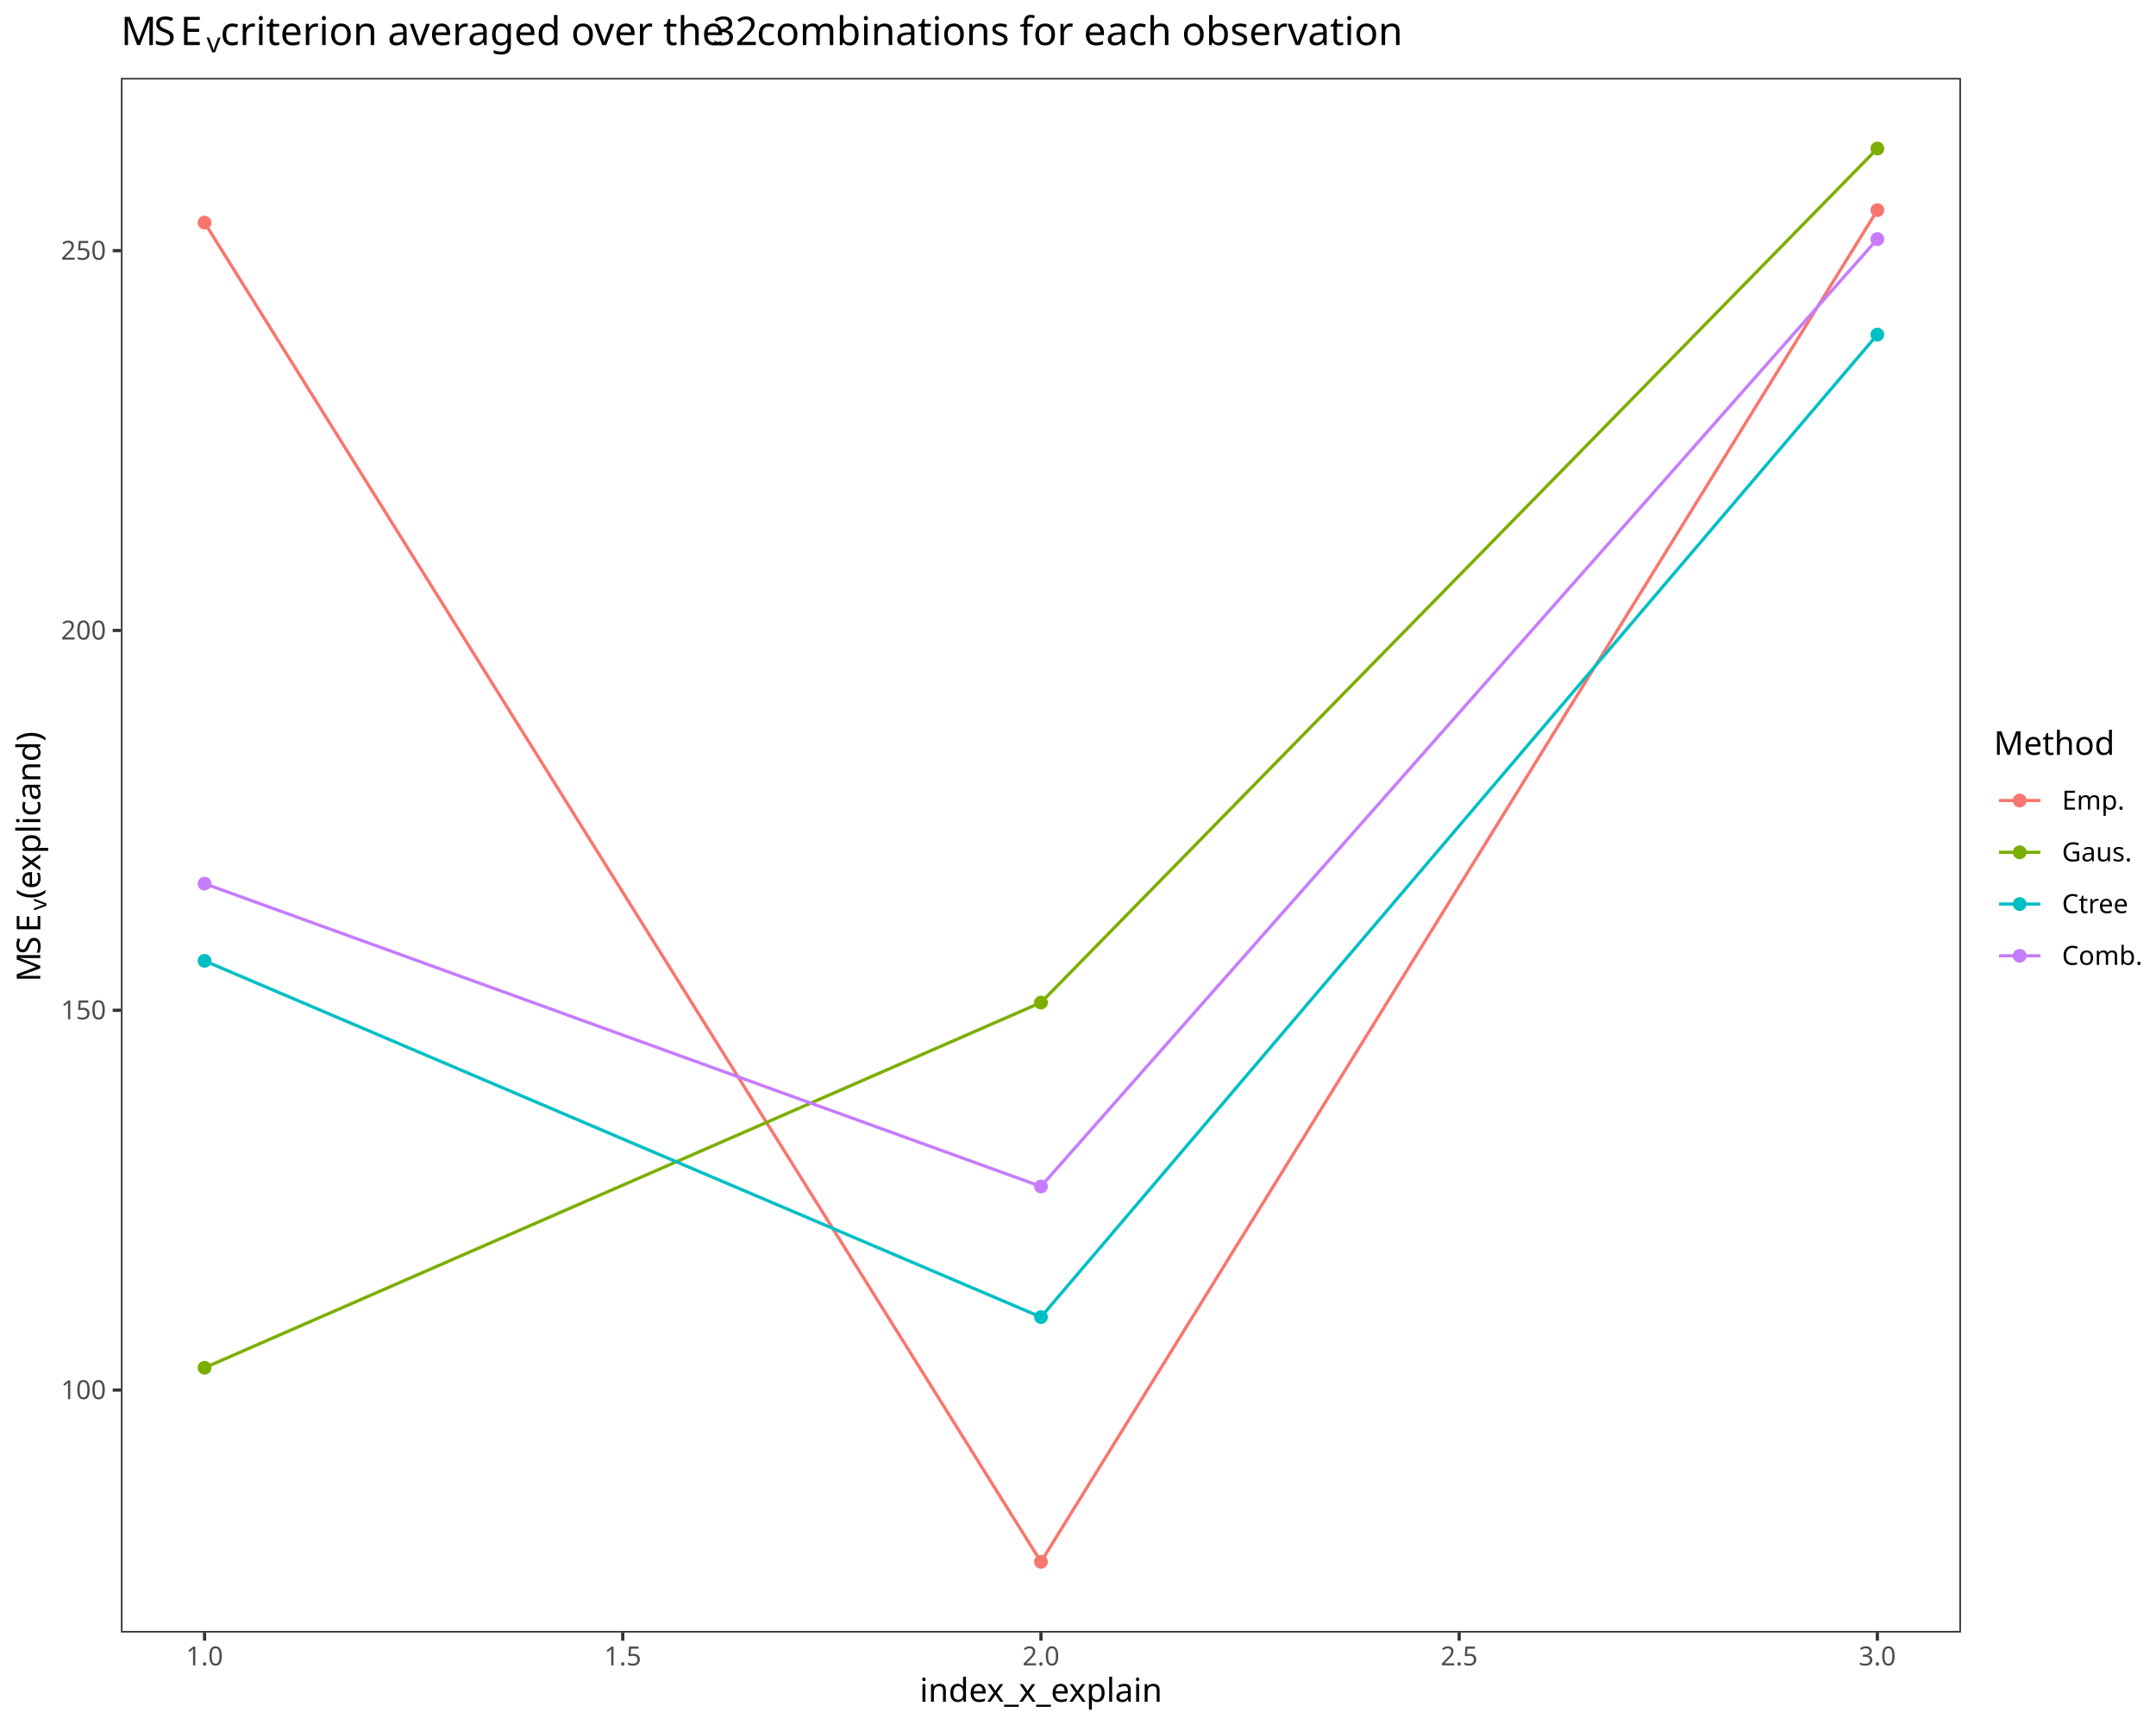
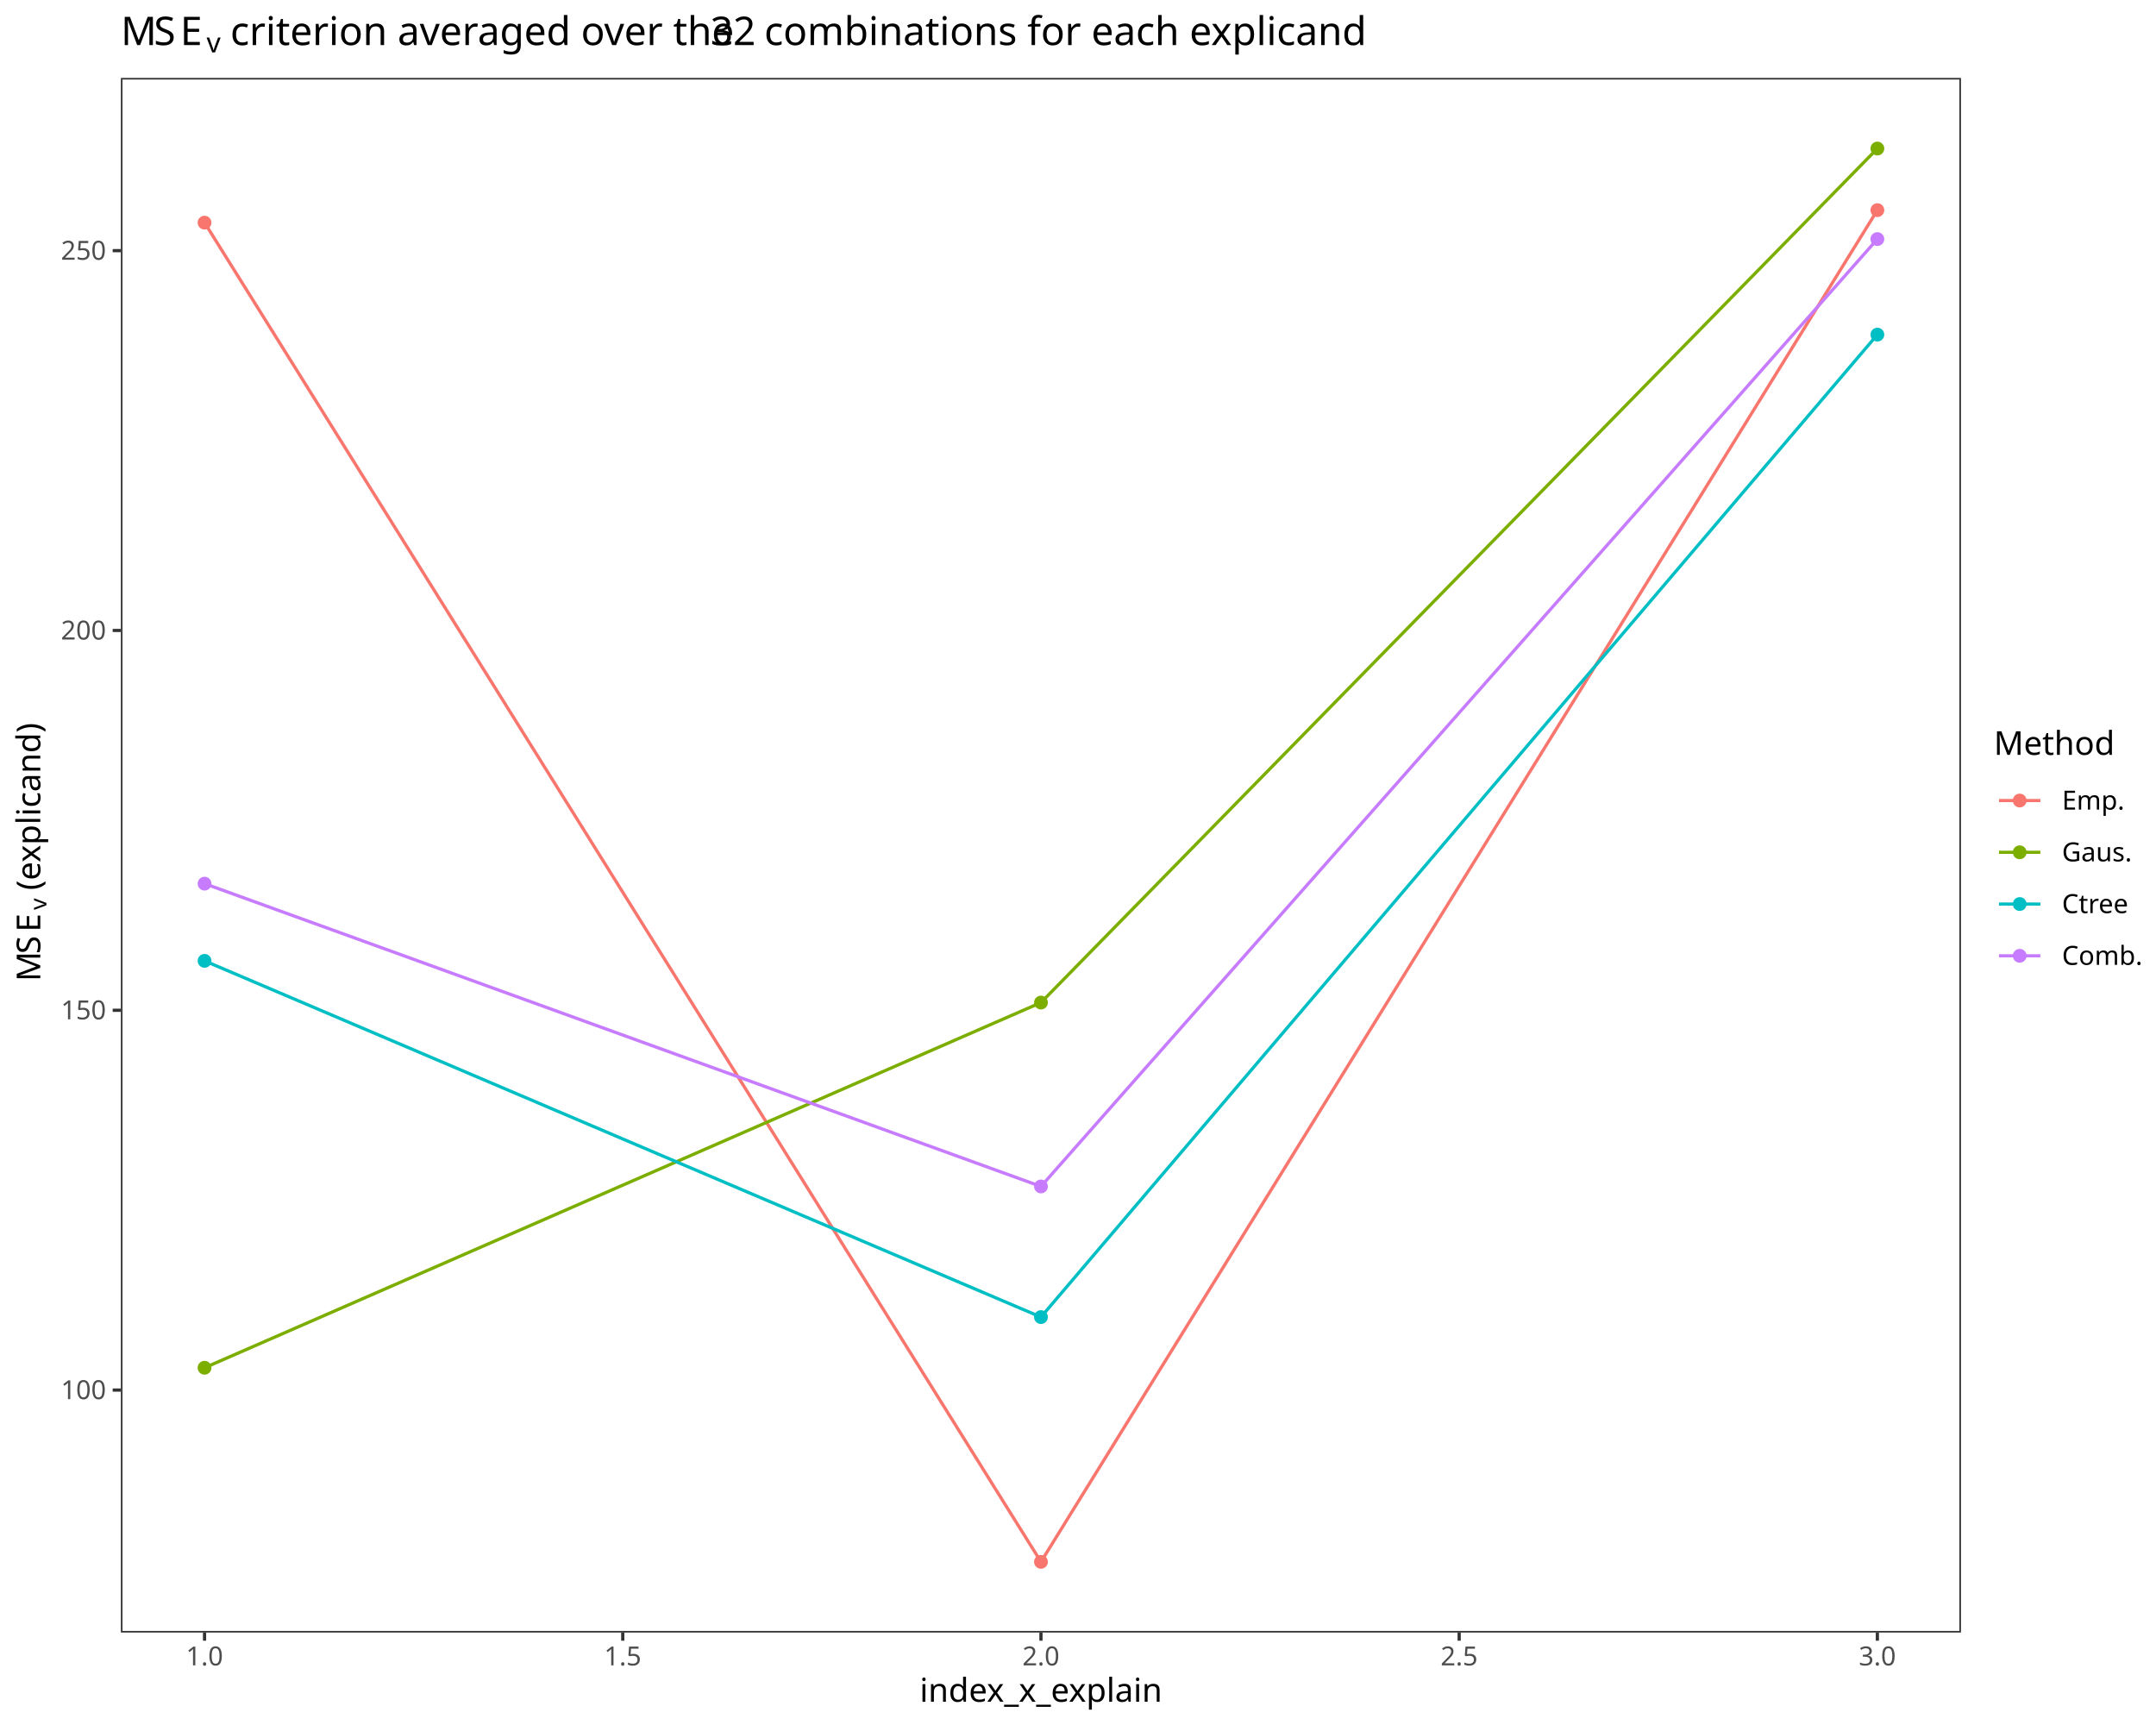
<svg xmlns="http://www.w3.org/2000/svg" class="svglite" data-engine-version="2.0" width="720.00pt" height="576.00pt" viewBox="0 0 720.00 576.00">
  <defs>
    <style type="text/css">
    .svglite line, .svglite polyline, .svglite polygon, .svglite path, .svglite rect, .svglite circle {
      fill: none;
      stroke: #000000;
      stroke-linecap: round;
      stroke-linejoin: round;
      stroke-miterlimit: 10.00;
    }
  </style>
  </defs>
  <rect width="100%" height="100%" style="stroke: none; fill: #FFFFFF;" />
  <defs>
    <clipPath id="cpMC4wMHw3MjAuMDB8MC4wMHw1NzYuMDA=">
      <rect x="0.00" y="0.00" width="720.00" height="576.00" />
    </clipPath>
  </defs>
  <g clip-path="url(#cpMC4wMHw3MjAuMDB8MC4wMHw1NzYuMDA=)">
    <rect x="0.00" y="0.00" width="720.00" height="576.00" style="stroke-width: 1.07; stroke: #FFFFFF; fill: #FFFFFF;" />
  </g>
  <defs>
    <clipPath id="cpNDAuMzd8NjU0Ljg4fDI2LjAxfDU0NS4xMQ==">
      <rect x="40.37" y="26.01" width="614.50" height="519.11" />
    </clipPath>
  </defs>
  <g clip-path="url(#cpNDAuMzd8NjU0Ljg4fDI2LjAxfDU0NS4xMQ==)">
    <rect x="40.37" y="26.01" width="614.50" height="519.11" style="stroke-width: 1.07; stroke: none; fill: #FFFFFF;" />
    <circle cx="68.31" cy="74.34" r="1.95" style="stroke-width: 0.71; stroke: #F8766D; fill: #F8766D;" />
    <circle cx="347.63" cy="521.52" r="1.95" style="stroke-width: 0.71; stroke: #F8766D; fill: #F8766D;" />
    <circle cx="626.95" cy="70.17" r="1.95" style="stroke-width: 0.71; stroke: #F8766D; fill: #F8766D;" />
    <circle cx="68.31" cy="456.71" r="1.95" style="stroke-width: 0.71; stroke: #7CAE00; fill: #7CAE00;" />
    <circle cx="347.63" cy="334.77" r="1.95" style="stroke-width: 0.71; stroke: #7CAE00; fill: #7CAE00;" />
    <circle cx="626.95" cy="49.60" r="1.95" style="stroke-width: 0.71; stroke: #7CAE00; fill: #7CAE00;" />
    <circle cx="68.31" cy="320.84" r="1.95" style="stroke-width: 0.71; stroke: #00BFC4; fill: #00BFC4;" />
    <circle cx="347.63" cy="439.79" r="1.95" style="stroke-width: 0.71; stroke: #00BFC4; fill: #00BFC4;" />
    <circle cx="626.95" cy="111.73" r="1.95" style="stroke-width: 0.71; stroke: #00BFC4; fill: #00BFC4;" />
    <circle cx="68.31" cy="295.06" r="1.95" style="stroke-width: 0.71; stroke: #C77CFF; fill: #C77CFF;" />
    <circle cx="347.63" cy="396.17" r="1.95" style="stroke-width: 0.71; stroke: #C77CFF; fill: #C77CFF;" />
    <circle cx="626.95" cy="79.83" r="1.95" style="stroke-width: 0.71; stroke: #C77CFF; fill: #C77CFF;" />
    <polyline points="68.31,74.34 347.63,521.52 626.95,70.17 " style="stroke-width: 1.07; stroke: #F8766D; stroke-linecap: butt;" />
    <polyline points="68.31,456.71 347.63,334.77 626.95,49.60 " style="stroke-width: 1.07; stroke: #7CAE00; stroke-linecap: butt;" />
    <polyline points="68.31,320.84 347.63,439.79 626.95,111.73 " style="stroke-width: 1.07; stroke: #00BFC4; stroke-linecap: butt;" />
    <polyline points="68.31,295.06 347.63,396.17 626.95,79.83 " style="stroke-width: 1.07; stroke: #C77CFF; stroke-linecap: butt;" />
    <rect x="40.37" y="26.01" width="614.50" height="519.11" style="stroke-width: 1.07; stroke: #333333;" />
  </g>
  <g clip-path="url(#cpMC4wMHw3MjAuMDB8MC4wMHw1NzYuMDA=)">
    <text x="35.44" y="467.19" text-anchor="end" style="font-size: 8.80px; fill: #4D4D4D; font-family: sans;" textLength="14.68px" lengthAdjust="spacingAndGlyphs">100</text>
    <text x="35.44" y="340.37" text-anchor="end" style="font-size: 8.80px; fill: #4D4D4D; font-family: sans;" textLength="14.68px" lengthAdjust="spacingAndGlyphs">150</text>
    <text x="35.44" y="213.55" text-anchor="end" style="font-size: 8.80px; fill: #4D4D4D; font-family: sans;" textLength="14.68px" lengthAdjust="spacingAndGlyphs">200</text>
    <text x="35.44" y="86.73" text-anchor="end" style="font-size: 8.80px; fill: #4D4D4D; font-family: sans;" textLength="14.68px" lengthAdjust="spacingAndGlyphs">250</text>
    <polyline points="37.63,464.16 40.37,464.16 " style="stroke-width: 1.07; stroke: #333333; stroke-linecap: butt;" />
    <polyline points="37.63,337.34 40.37,337.34 " style="stroke-width: 1.07; stroke: #333333; stroke-linecap: butt;" />
    <polyline points="37.63,210.52 40.37,210.52 " style="stroke-width: 1.07; stroke: #333333; stroke-linecap: butt;" />
    <polyline points="37.63,83.70 40.37,83.70 " style="stroke-width: 1.07; stroke: #333333; stroke-linecap: butt;" />
    <polyline points="68.31,547.85 68.31,545.11 " style="stroke-width: 1.07; stroke: #333333; stroke-linecap: butt;" />
    <polyline points="207.97,547.85 207.97,545.11 " style="stroke-width: 1.07; stroke: #333333; stroke-linecap: butt;" />
    <polyline points="347.63,547.85 347.63,545.11 " style="stroke-width: 1.07; stroke: #333333; stroke-linecap: butt;" />
    <polyline points="487.29,547.85 487.29,545.11 " style="stroke-width: 1.07; stroke: #333333; stroke-linecap: butt;" />
    <polyline points="626.95,547.85 626.95,545.11 " style="stroke-width: 1.07; stroke: #333333; stroke-linecap: butt;" />
    <text x="68.31" y="556.10" text-anchor="middle" style="font-size: 8.80px; fill: #4D4D4D; font-family: sans;" textLength="12.23px" lengthAdjust="spacingAndGlyphs">1.0</text>
    <text x="207.97" y="556.10" text-anchor="middle" style="font-size: 8.80px; fill: #4D4D4D; font-family: sans;" textLength="12.23px" lengthAdjust="spacingAndGlyphs">1.5</text>
    <text x="347.63" y="556.10" text-anchor="middle" style="font-size: 8.80px; fill: #4D4D4D; font-family: sans;" textLength="12.23px" lengthAdjust="spacingAndGlyphs">2.0</text>
    <text x="487.29" y="556.10" text-anchor="middle" style="font-size: 8.80px; fill: #4D4D4D; font-family: sans;" textLength="12.23px" lengthAdjust="spacingAndGlyphs">2.5</text>
    <text x="626.95" y="556.10" text-anchor="middle" style="font-size: 8.80px; fill: #4D4D4D; font-family: sans;" textLength="12.23px" lengthAdjust="spacingAndGlyphs">3.0</text>
    <text x="347.63" y="568.24" text-anchor="middle" style="font-size: 11.00px; font-family: sans;" textLength="78.90px" lengthAdjust="spacingAndGlyphs">index_x_explain</text>
-     <text transform="translate(13.45,327.84) rotate(-90)" style="font-size: 11.00px; font-family: sans;" textLength="9.17px" lengthAdjust="spacingAndGlyphs">M</text>
-     <text transform="translate(13.45,318.67) rotate(-90)" style="font-size: 11.00px; font-family: sans;" textLength="7.34px" lengthAdjust="spacingAndGlyphs">S</text>
-     <text transform="translate(13.45,311.34) rotate(-90)" style="font-size: 11.00px; font-family: sans;" textLength="7.34px" lengthAdjust="spacingAndGlyphs">E</text>
-     <text transform="translate(15.49,304.00) rotate(-90)" style="font-size: 7.70px; font-family: sans;" textLength="3.85px" lengthAdjust="spacingAndGlyphs">v</text>
-     <text transform="translate(13.45,300.14) rotate(-90)" style="font-size: 11.00px; font-family: sans;" textLength="56.87px" lengthAdjust="spacingAndGlyphs"> (explicand)</text>
+     <text transform="translate(13.45,327.69) rotate(-90)" style="font-size: 11.00px; font-family: sans;" textLength="9.17px" lengthAdjust="spacingAndGlyphs">M</text>
+     <text transform="translate(13.45,318.52) rotate(-90)" style="font-size: 11.00px; font-family: sans;" textLength="7.34px" lengthAdjust="spacingAndGlyphs">S</text>
+     <text transform="translate(13.45,311.18) rotate(-90)" style="font-size: 11.00px; font-family: sans;" textLength="7.34px" lengthAdjust="spacingAndGlyphs">E</text>
+     <text transform="translate(15.49,303.84) rotate(-90)" style="font-size: 7.70px; font-family: sans;" textLength="3.85px" lengthAdjust="spacingAndGlyphs">v</text>
+     <text transform="translate(13.45,299.99) rotate(-90)" style="font-size: 11.00px; font-family: sans;" textLength="2.75px" lengthAdjust="spacingAndGlyphs"> </text>
+     <text transform="translate(13.45,297.24) rotate(-90)" style="font-size: 11.00px; font-family: sans;" textLength="53.81px" lengthAdjust="spacingAndGlyphs">(explicand)</text>
    <rect x="665.84" y="243.33" width="48.68" height="84.45" style="stroke-width: 1.07; stroke: none; fill: #FFFFFF;" />
    <text x="665.84" y="252.05" style="font-size: 11.00px; font-family: sans;" textLength="36.70px" lengthAdjust="spacingAndGlyphs">Method</text>
    <rect x="665.84" y="258.67" width="17.28" height="17.28" style="stroke-width: 1.07; stroke: none; fill: #FFFFFF;" />
    <circle cx="674.48" cy="267.31" r="1.95" style="stroke-width: 0.71; stroke: #F8766D; fill: #F8766D;" />
    <line x1="667.56" y1="267.31" x2="681.39" y2="267.31" style="stroke-width: 1.07; stroke: #F8766D; stroke-linecap: butt;" />
    <rect x="665.84" y="275.95" width="17.28" height="17.28" style="stroke-width: 1.07; stroke: none; fill: #FFFFFF;" />
    <circle cx="674.48" cy="284.59" r="1.95" style="stroke-width: 0.71; stroke: #7CAE00; fill: #7CAE00;" />
    <line x1="667.56" y1="284.59" x2="681.39" y2="284.59" style="stroke-width: 1.07; stroke: #7CAE00; stroke-linecap: butt;" />
    <rect x="665.84" y="293.23" width="17.28" height="17.28" style="stroke-width: 1.07; stroke: none; fill: #FFFFFF;" />
    <circle cx="674.48" cy="301.87" r="1.95" style="stroke-width: 0.71; stroke: #00BFC4; fill: #00BFC4;" />
    <line x1="667.56" y1="301.87" x2="681.39" y2="301.87" style="stroke-width: 1.07; stroke: #00BFC4; stroke-linecap: butt;" />
    <rect x="665.84" y="310.51" width="17.28" height="17.28" style="stroke-width: 1.07; stroke: none; fill: #FFFFFF;" />
    <circle cx="674.48" cy="319.15" r="1.95" style="stroke-width: 0.71; stroke: #C77CFF; fill: #C77CFF;" />
    <line x1="667.56" y1="319.15" x2="681.39" y2="319.15" style="stroke-width: 1.07; stroke: #C77CFF; stroke-linecap: butt;" />
    <text x="688.60" y="270.33" style="font-size: 8.80px; font-family: sans;" textLength="20.54px" lengthAdjust="spacingAndGlyphs">Emp.</text>
    <text x="688.60" y="287.61" style="font-size: 8.80px; font-family: sans;" textLength="23.49px" lengthAdjust="spacingAndGlyphs">Gaus.</text>
    <text x="688.60" y="304.89" style="font-size: 8.80px; font-family: sans;" textLength="21.52px" lengthAdjust="spacingAndGlyphs">Ctree</text>
    <text x="688.60" y="322.17" style="font-size: 8.80px; font-family: sans;" textLength="25.92px" lengthAdjust="spacingAndGlyphs">Comb.</text>
    <text x="40.37" y="15.05" style="font-size: 13.20px; font-family: sans;" textLength="11.00px" lengthAdjust="spacingAndGlyphs">M</text>
    <text x="51.38" y="15.05" style="font-size: 13.20px; font-family: sans;" textLength="8.81px" lengthAdjust="spacingAndGlyphs">S</text>
    <text x="60.18" y="15.05" style="font-size: 13.20px; font-family: sans;" textLength="8.81px" lengthAdjust="spacingAndGlyphs">E</text>
    <text x="68.99" y="17.49" style="font-size: 9.24px; font-family: sans;" textLength="4.62px" lengthAdjust="spacingAndGlyphs">v</text>
-     <text x="73.61" y="15.05" style="font-size: 13.20px; font-family: sans;" textLength="164.37px" lengthAdjust="spacingAndGlyphs"> criterion averaged over the </text>
-     <text x="237.98" y="15.05" style="font-size: 13.20px; font-family: sans;" textLength="14.68px" lengthAdjust="spacingAndGlyphs">32</text>
-     <text x="252.67" y="15.05" style="font-size: 13.20px; font-family: sans;" textLength="204.75px" lengthAdjust="spacingAndGlyphs"> combinations for each observation</text>
+     <text x="73.61" y="15.05" style="font-size: 13.20px; font-family: sans;" textLength="3.30px" lengthAdjust="spacingAndGlyphs"> </text>
+     <text x="76.92" y="15.05" style="font-size: 13.20px; font-family: sans;" textLength="157.04px" lengthAdjust="spacingAndGlyphs">criterion averaged over the</text>
+     <text x="233.95" y="15.05" style="font-size: 13.20px; font-family: sans;" textLength="3.30px" lengthAdjust="spacingAndGlyphs"> </text>
+     <text x="237.26" y="15.05" style="font-size: 13.20px; font-family: sans;" textLength="14.68px" lengthAdjust="spacingAndGlyphs">32</text>
+     <text x="251.94" y="15.05" style="font-size: 13.20px; font-family: sans;" textLength="3.30px" lengthAdjust="spacingAndGlyphs"> </text>
+     <text x="255.24" y="15.05" style="font-size: 13.20px; font-family: sans;" textLength="188.61px" lengthAdjust="spacingAndGlyphs">combinations for each explicand</text>
  </g>
</svg>
